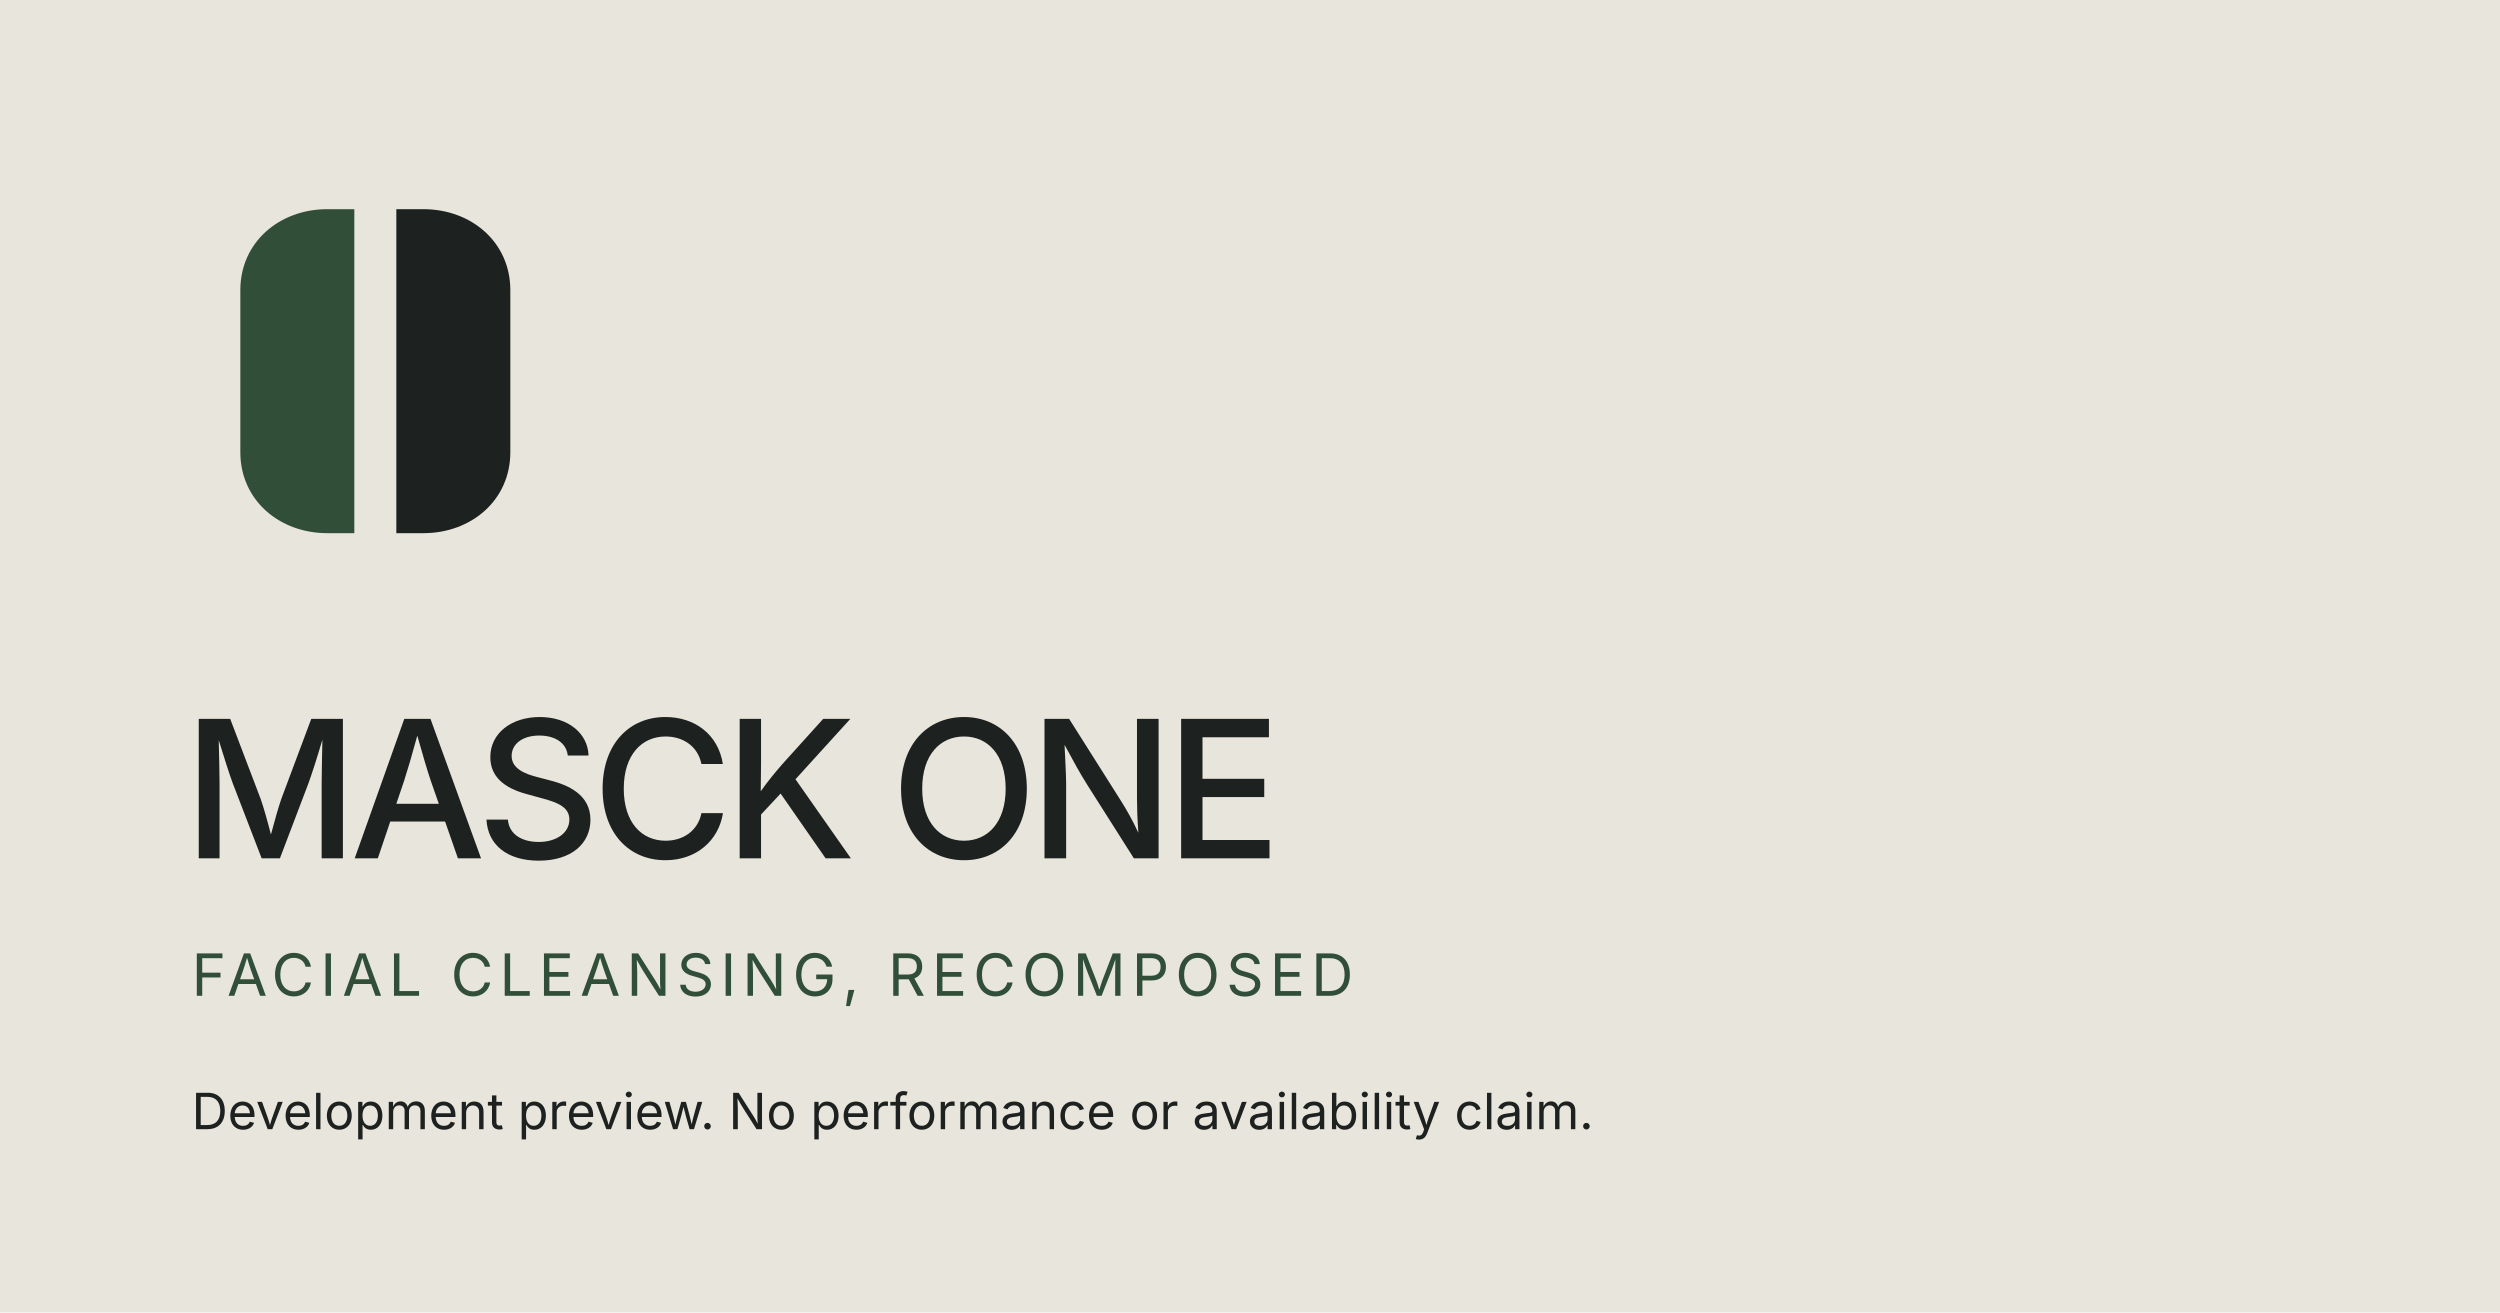
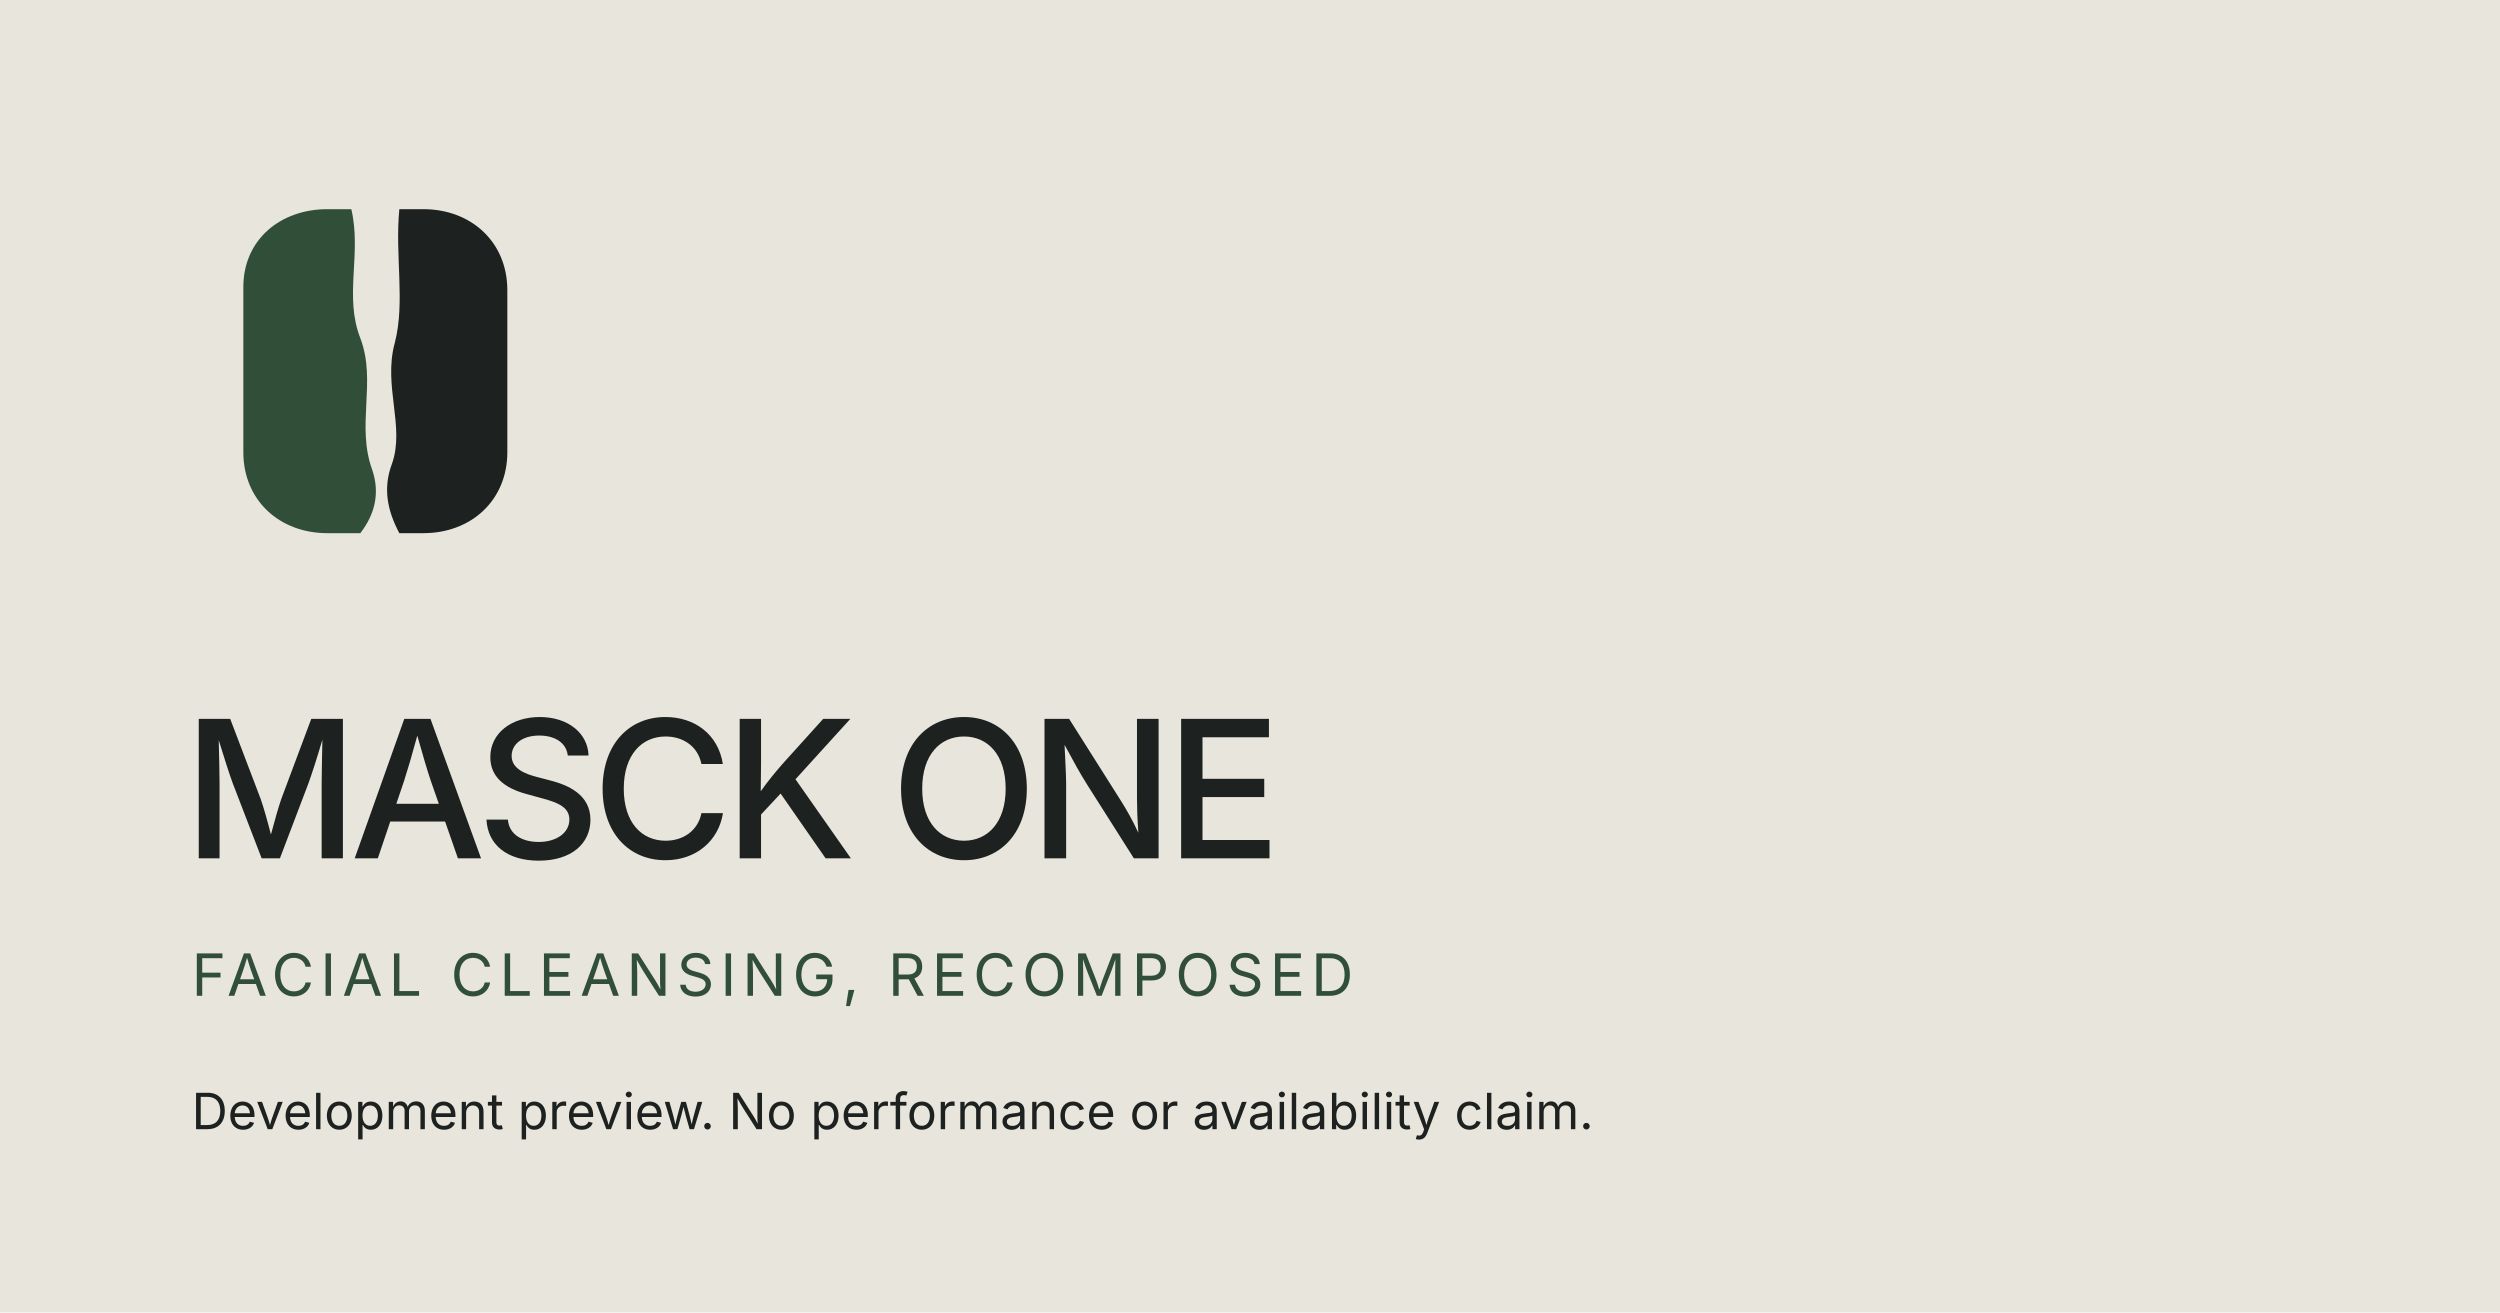
<svg xmlns="http://www.w3.org/2000/svg" viewBox="0 0 1200 630">
  <rect width="1200" height="630" fill="#e8e5dc" />
  <g transform="translate(88 86) scale(.72)">
-     <path fill="#314f38" d="M38 74C38 42 64 20 96 20h18v216H96c-32 0-58-22-58-54V74Z" />
-     <path fill="#1d211f" d="M142 20h18c32 0 58 22 58 54v108c0 32-26 54-58 54h-18V20Z" />
+     <path fill="#314f38" d="M40 72C40 40 65 20 96 20h16c7 30-5 58 6 86 11 29-3 58 8 88 5 15 2 29-8 42H96c-32 0-56-22-56-54V72Z" />
+     <path fill="#1d211f" d="M144 20h16c32 0 56 22 56 54v108c0 32-24 54-56 54h-16c-8-15-11-30-5-46 9-25-6-52 2-81 7-27 0-58 3-89Z" />
  </g>
  <text x="88" y="412" fill="#1d211f" font-family="Inter,Arial,sans-serif" font-size="92" font-weight="520" letter-spacing="-4">MASCK ONE</text>
  <text x="92" y="478" fill="#314f38" font-family="Inter,Arial,sans-serif" font-size="28" letter-spacing="3">FACIAL CLEANSING, RECOMPOSED</text>
  <text x="92" y="542" fill="#1d211f" font-family="Inter,Arial,sans-serif" font-size="24">Development preview. No performance or availability claim.</text>
</svg>
